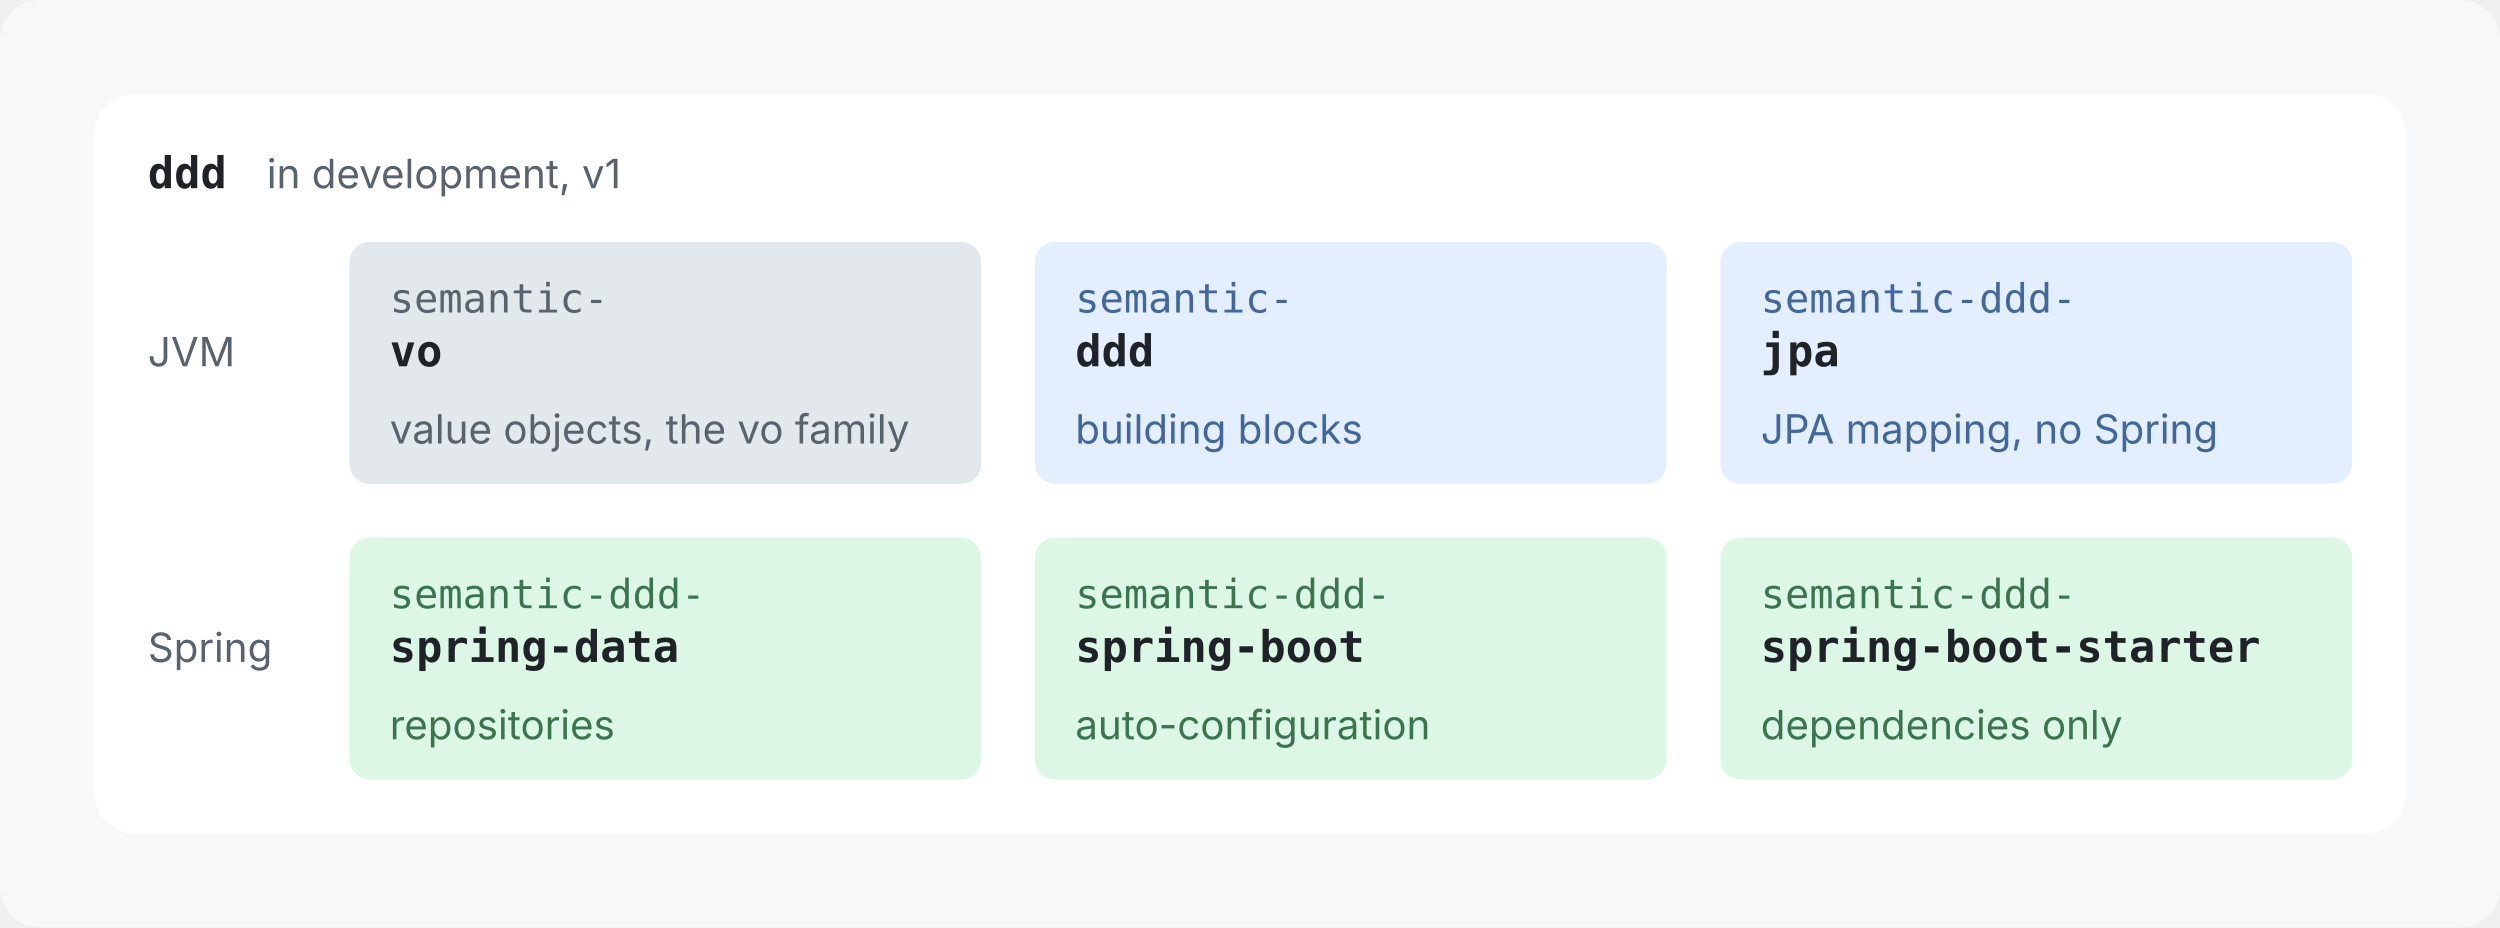
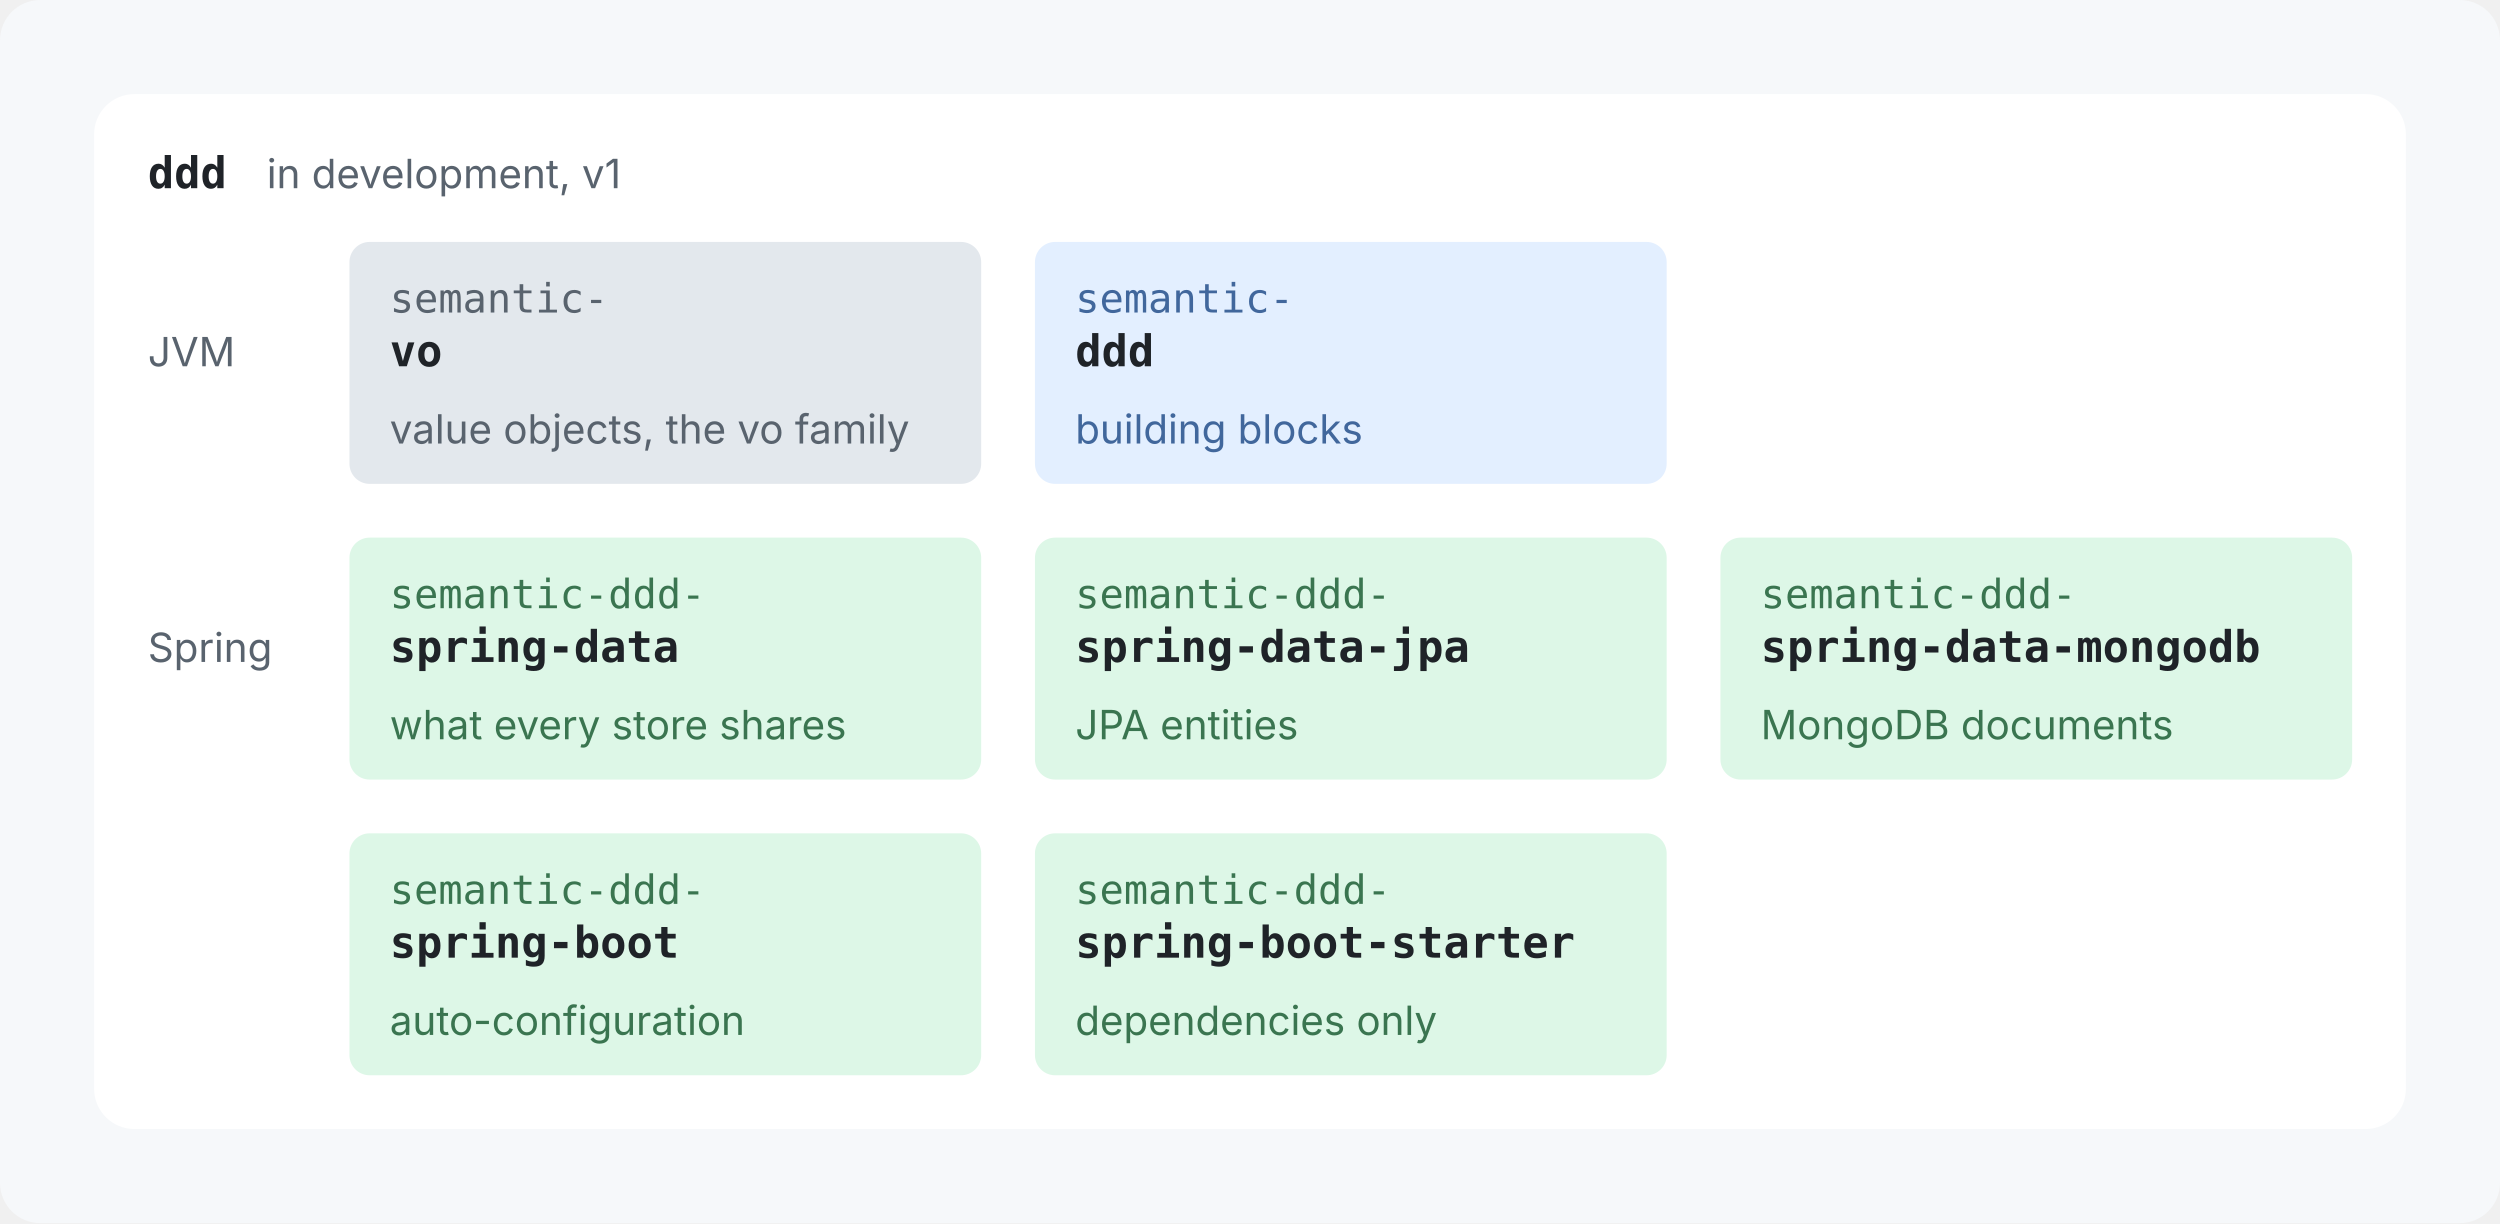
- <svg xmlns="http://www.w3.org/2000/svg" viewBox="0 0 744 276" width="744" height="276" role="img">
-   <rect width="744" height="276" rx="12" fill="#F6F8FA" />
+ <svg xmlns="http://www.w3.org/2000/svg" viewBox="0 0 744 364" width="744" height="364" role="img">
+   <rect width="744" height="364" rx="12" fill="#F6F8FA" />
  <g transform="translate(12,12)">
-     <rect x="16.0" y="16.0" width="688.0" height="220.0" rx="12" fill="#FFFFFF" />
+     <rect x="16.0" y="16.0" width="688.0" height="308.0" rx="12" fill="#FFFFFF" />
    <text x="32.0" y="44.0" font-family="ui-monospace, SFMono-Regular, 'SF Mono', Menlo, Consolas, monospace" font-size="13" font-weight="600" fill="#1F2328" text-anchor="start">ddd</text>
    <text x="67.4" y="44.0" font-family="-apple-system, BlinkMacSystemFont, 'Segoe UI', Inter, Helvetica, Arial, sans-serif" font-size="12" font-weight="400" fill="#59636E" text-anchor="start">in development, v1</text>
    <text x="32.0" y="97.0" font-family="-apple-system, BlinkMacSystemFont, 'Segoe UI', Inter, Helvetica, Arial, sans-serif" font-size="12" font-weight="400" fill="#59636E" text-anchor="start">JVM</text>
    <rect x="92.0" y="60.0" width="188.0" height="72.0" rx="6" fill="#E3E8ED" />
    <text x="104.0" y="81.0" font-family="ui-monospace, SFMono-Regular, 'SF Mono', Menlo, Consolas, monospace" font-size="12" font-weight="400" fill="#59636E" text-anchor="start">semantic-</text>
    <text x="104.0" y="97.0" font-family="ui-monospace, SFMono-Regular, 'SF Mono', Menlo, Consolas, monospace" font-size="13" font-weight="600" fill="#1F2328" text-anchor="start">vo</text>
    <text x="104.0" y="120.0" font-family="-apple-system, BlinkMacSystemFont, 'Segoe UI', Inter, Helvetica, Arial, sans-serif" font-size="12" font-weight="400" fill="#59636E" text-anchor="start">value objects, the vo family</text>
    <rect x="296.0" y="60.0" width="188.0" height="72.0" rx="6" fill="#E3EFFF" />
    <text x="308.0" y="81.0" font-family="ui-monospace, SFMono-Regular, 'SF Mono', Menlo, Consolas, monospace" font-size="12" font-weight="400" fill="#41679C" text-anchor="start">semantic-</text>
    <text x="308.0" y="97.0" font-family="ui-monospace, SFMono-Regular, 'SF Mono', Menlo, Consolas, monospace" font-size="13" font-weight="600" fill="#1F2328" text-anchor="start">ddd</text>
    <text x="308.0" y="120.0" font-family="-apple-system, BlinkMacSystemFont, 'Segoe UI', Inter, Helvetica, Arial, sans-serif" font-size="12" font-weight="400" fill="#41679C" text-anchor="start">building blocks</text>
-     <rect x="500.0" y="60.0" width="188.0" height="72.0" rx="6" fill="#E3EFFF" />
-     <text x="512.0" y="81.0" font-family="ui-monospace, SFMono-Regular, 'SF Mono', Menlo, Consolas, monospace" font-size="12" font-weight="400" fill="#41679C" text-anchor="start">semantic-ddd-</text>
-     <text x="512.0" y="97.0" font-family="ui-monospace, SFMono-Regular, 'SF Mono', Menlo, Consolas, monospace" font-size="13" font-weight="600" fill="#1F2328" text-anchor="start">jpa</text>
-     <text x="512.0" y="120.0" font-family="-apple-system, BlinkMacSystemFont, 'Segoe UI', Inter, Helvetica, Arial, sans-serif" font-size="12" font-weight="400" fill="#41679C" text-anchor="start">JPA mapping, no Spring</text>
    <text x="32.0" y="185.0" font-family="-apple-system, BlinkMacSystemFont, 'Segoe UI', Inter, Helvetica, Arial, sans-serif" font-size="12" font-weight="400" fill="#59636E" text-anchor="start">Spring</text>
    <rect x="92.0" y="148.0" width="188.0" height="72.0" rx="6" fill="#DDF7E7" />
    <text x="104.0" y="169.0" font-family="ui-monospace, SFMono-Regular, 'SF Mono', Menlo, Consolas, monospace" font-size="12" font-weight="400" fill="#3A7550" text-anchor="start">semantic-ddd-</text>
    <text x="104.0" y="185.0" font-family="ui-monospace, SFMono-Regular, 'SF Mono', Menlo, Consolas, monospace" font-size="13" font-weight="600" fill="#1F2328" text-anchor="start">spring-data</text>
-     <text x="104.0" y="208.0" font-family="-apple-system, BlinkMacSystemFont, 'Segoe UI', Inter, Helvetica, Arial, sans-serif" font-size="12" font-weight="400" fill="#3A7550" text-anchor="start">repositories</text>
+     <text x="104.0" y="208.0" font-family="-apple-system, BlinkMacSystemFont, 'Segoe UI', Inter, Helvetica, Arial, sans-serif" font-size="12" font-weight="400" fill="#3A7550" text-anchor="start">what every store shares</text>
    <rect x="296.0" y="148.0" width="188.0" height="72.0" rx="6" fill="#DDF7E7" />
    <text x="308.0" y="169.0" font-family="ui-monospace, SFMono-Regular, 'SF Mono', Menlo, Consolas, monospace" font-size="12" font-weight="400" fill="#3A7550" text-anchor="start">semantic-ddd-</text>
-     <text x="308.0" y="185.0" font-family="ui-monospace, SFMono-Regular, 'SF Mono', Menlo, Consolas, monospace" font-size="13" font-weight="600" fill="#1F2328" text-anchor="start">spring-boot</text>
-     <text x="308.0" y="208.0" font-family="-apple-system, BlinkMacSystemFont, 'Segoe UI', Inter, Helvetica, Arial, sans-serif" font-size="12" font-weight="400" fill="#3A7550" text-anchor="start">auto-configuration</text>
+     <text x="308.0" y="185.0" font-family="ui-monospace, SFMono-Regular, 'SF Mono', Menlo, Consolas, monospace" font-size="13" font-weight="600" fill="#1F2328" text-anchor="start">spring-data-jpa</text>
+     <text x="308.0" y="208.0" font-family="-apple-system, BlinkMacSystemFont, 'Segoe UI', Inter, Helvetica, Arial, sans-serif" font-size="12" font-weight="400" fill="#3A7550" text-anchor="start">JPA entities</text>
    <rect x="500.0" y="148.0" width="188.0" height="72.0" rx="6" fill="#DDF7E7" />
    <text x="512.0" y="169.0" font-family="ui-monospace, SFMono-Regular, 'SF Mono', Menlo, Consolas, monospace" font-size="12" font-weight="400" fill="#3A7550" text-anchor="start">semantic-ddd-</text>
-     <text x="512.0" y="185.0" font-family="ui-monospace, SFMono-Regular, 'SF Mono', Menlo, Consolas, monospace" font-size="13" font-weight="600" fill="#1F2328" text-anchor="start">spring-boot-starter</text>
-     <text x="512.0" y="208.0" font-family="-apple-system, BlinkMacSystemFont, 'Segoe UI', Inter, Helvetica, Arial, sans-serif" font-size="12" font-weight="400" fill="#3A7550" text-anchor="start">dependencies only</text>
+     <text x="512.0" y="185.0" font-family="ui-monospace, SFMono-Regular, 'SF Mono', Menlo, Consolas, monospace" font-size="13" font-weight="600" fill="#1F2328" text-anchor="start">spring-data-mongodb</text>
+     <text x="512.0" y="208.0" font-family="-apple-system, BlinkMacSystemFont, 'Segoe UI', Inter, Helvetica, Arial, sans-serif" font-size="12" font-weight="400" fill="#3A7550" text-anchor="start">MongoDB documents</text>
+     <rect x="92.0" y="236.0" width="188.0" height="72.0" rx="6" fill="#DDF7E7" />
+     <text x="104.0" y="257.0" font-family="ui-monospace, SFMono-Regular, 'SF Mono', Menlo, Consolas, monospace" font-size="12" font-weight="400" fill="#3A7550" text-anchor="start">semantic-ddd-</text>
+     <text x="104.0" y="273.0" font-family="ui-monospace, SFMono-Regular, 'SF Mono', Menlo, Consolas, monospace" font-size="13" font-weight="600" fill="#1F2328" text-anchor="start">spring-boot</text>
+     <text x="104.0" y="296.0" font-family="-apple-system, BlinkMacSystemFont, 'Segoe UI', Inter, Helvetica, Arial, sans-serif" font-size="12" font-weight="400" fill="#3A7550" text-anchor="start">auto-configuration</text>
+     <rect x="296.0" y="236.0" width="188.0" height="72.0" rx="6" fill="#DDF7E7" />
+     <text x="308.0" y="257.0" font-family="ui-monospace, SFMono-Regular, 'SF Mono', Menlo, Consolas, monospace" font-size="12" font-weight="400" fill="#3A7550" text-anchor="start">semantic-ddd-</text>
+     <text x="308.0" y="273.0" font-family="ui-monospace, SFMono-Regular, 'SF Mono', Menlo, Consolas, monospace" font-size="13" font-weight="600" fill="#1F2328" text-anchor="start">spring-boot-starter</text>
+     <text x="308.0" y="296.0" font-family="-apple-system, BlinkMacSystemFont, 'Segoe UI', Inter, Helvetica, Arial, sans-serif" font-size="12" font-weight="400" fill="#3A7550" text-anchor="start">dependencies only</text>
  </g>
</svg>
